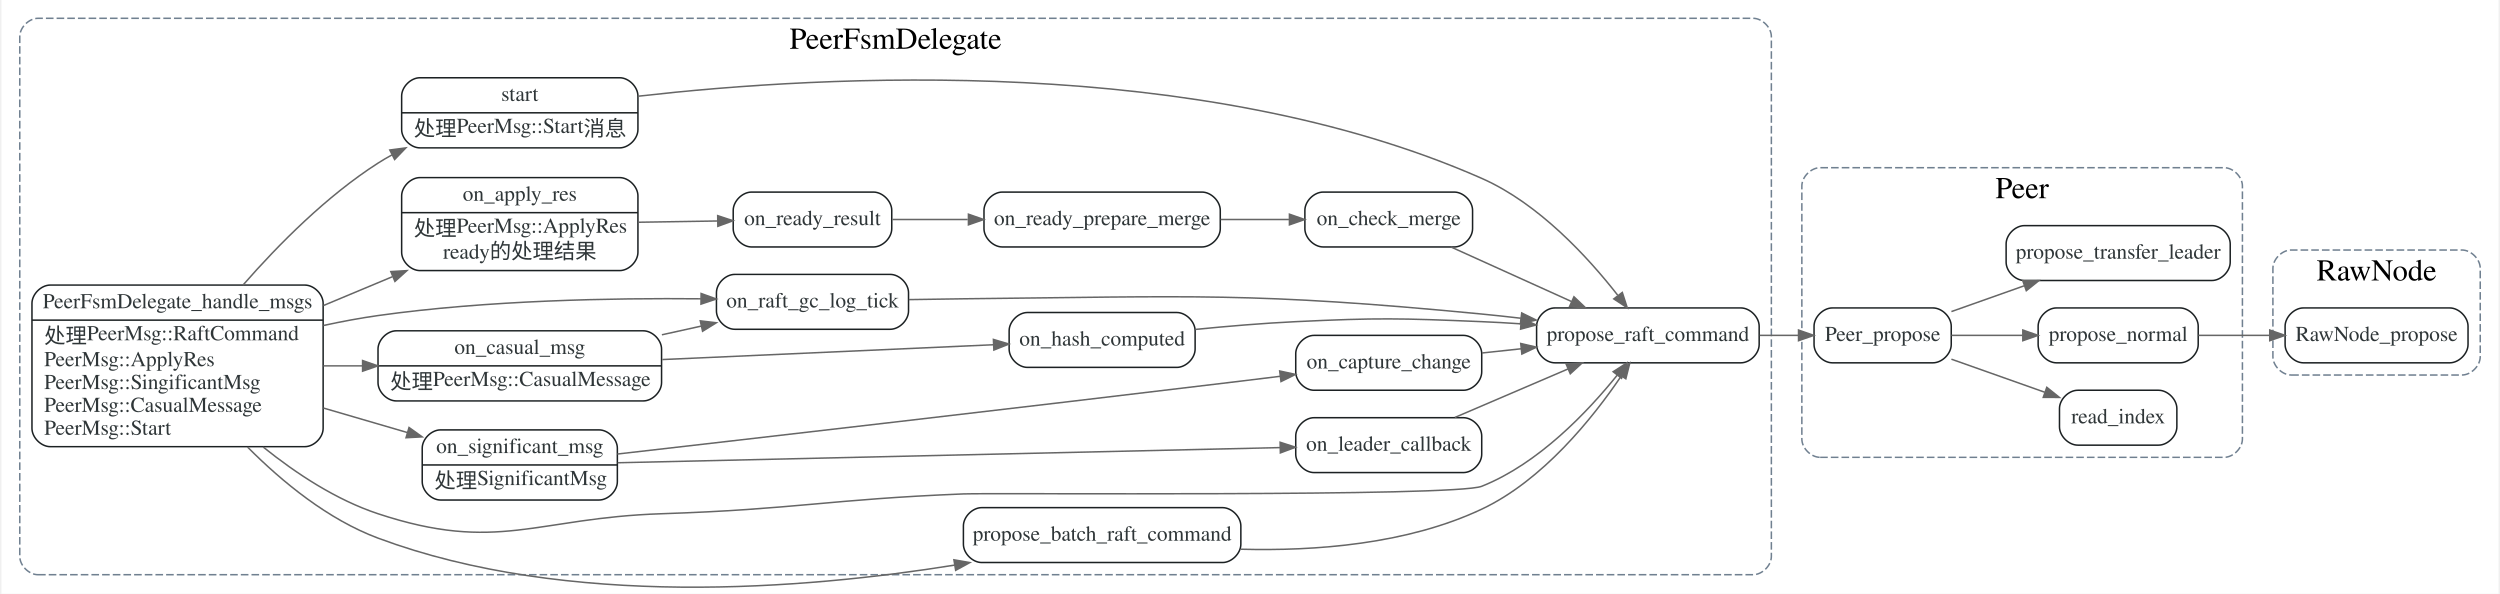
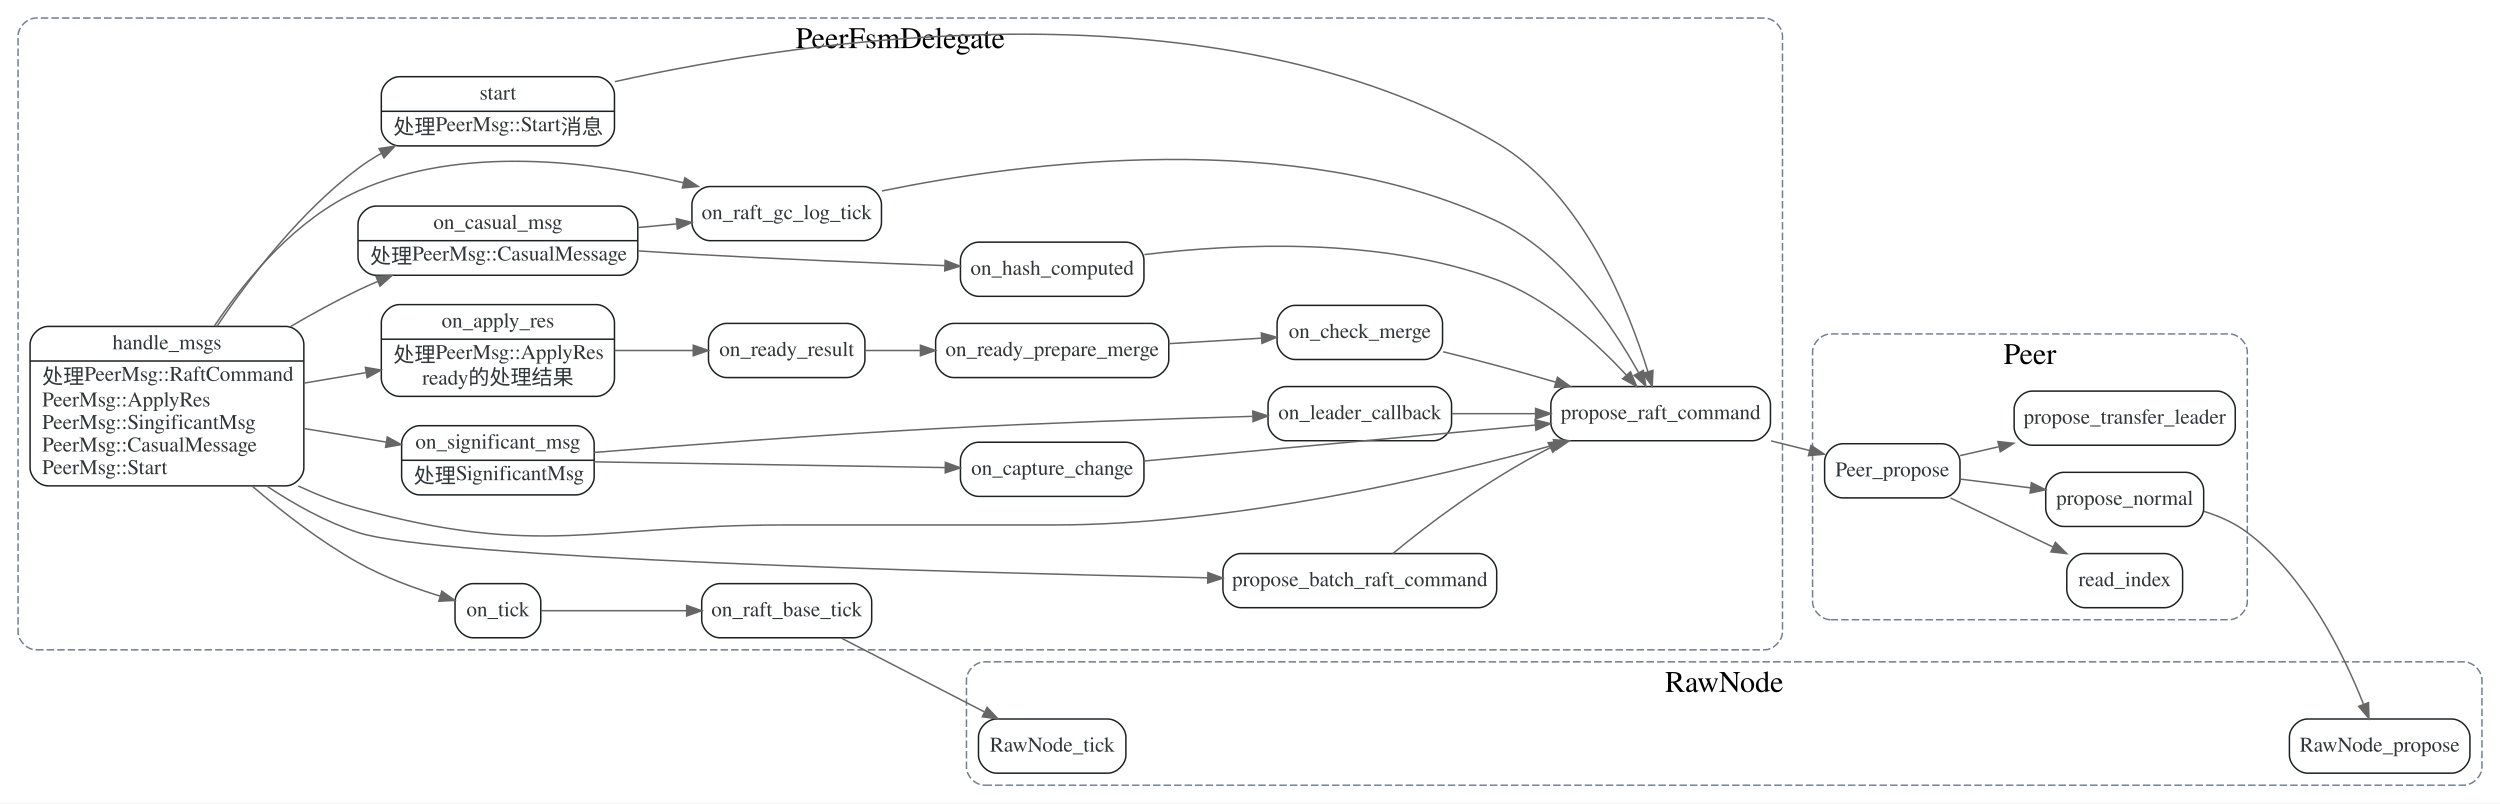
- <svg xmlns="http://www.w3.org/2000/svg" width="1638pt" height="389pt" viewBox="0.00 0.00 1638.00 389.46">
-   <g id="graph0" class="graph" transform="scale(1 1) rotate(0) translate(4 385.46)">
-     <polygon fill="white" stroke="transparent" points="-4,4 -4,-385.46 1634,-385.46 1634,4 -4,4" />
+ <svg xmlns="http://www.w3.org/2000/svg" width="1662pt" height="534pt" viewBox="0.00 0.00 1662.00 534.00">
+   <g id="graph0" class="graph" transform="scale(1 1) rotate(0) translate(4 530)">
+     <polygon fill="white" stroke="transparent" points="-4,4 -4,-530 1658,-530 1658,4 -4,4" />
    <g id="clust1" class="cluster">
-       <path fill="none" stroke="slategrey" stroke-dasharray="5,2" d="M1498,-139.46C1498,-139.46 1610,-139.46 1610,-139.46 1616,-139.46 1622,-145.46 1622,-151.46 1622,-151.46 1622,-209.46 1622,-209.46 1622,-215.46 1616,-221.46 1610,-221.46 1610,-221.46 1498,-221.46 1498,-221.46 1492,-221.46 1486,-215.46 1486,-209.46 1486,-209.46 1486,-151.46 1486,-151.46 1486,-145.46 1492,-139.46 1498,-139.46" />
-       <text text-anchor="middle" x="1554" y="-201.46" font-family="Times,serif" font-size="20.00">RawNode</text>
+       <path fill="none" stroke="slategrey" stroke-dasharray="5,2" d="M650.5,-8C650.5,-8 1634,-8 1634,-8 1640,-8 1646,-14 1646,-20 1646,-20 1646,-78 1646,-78 1646,-84 1640,-90 1634,-90 1634,-90 650.5,-90 650.5,-90 644.5,-90 638.5,-84 638.5,-78 638.5,-78 638.5,-20 638.5,-20 638.5,-14 644.5,-8 650.5,-8" />
+       <text text-anchor="middle" x="1142.25" y="-70" font-family="Times,serif" font-size="20.00">RawNode</text>
    </g>
    <g id="clust2" class="cluster">
-       <path fill="none" stroke="slategrey" stroke-dasharray="5,2" d="M1189,-85.46C1189,-85.46 1454,-85.46 1454,-85.46 1460,-85.46 1466,-91.46 1466,-97.46 1466,-97.46 1466,-263.46 1466,-263.46 1466,-269.46 1460,-275.46 1454,-275.46 1454,-275.46 1189,-275.46 1189,-275.46 1183,-275.46 1177,-269.46 1177,-263.46 1177,-263.46 1177,-97.46 1177,-97.46 1177,-91.46 1183,-85.46 1189,-85.46" />
-       <text text-anchor="middle" x="1321.5" y="-255.46" font-family="Times,serif" font-size="20.00">Peer</text>
+       <path fill="none" stroke="slategrey" stroke-dasharray="5,2" d="M1213,-118C1213,-118 1478,-118 1478,-118 1484,-118 1490,-124 1490,-130 1490,-130 1490,-296 1490,-296 1490,-302 1484,-308 1478,-308 1478,-308 1213,-308 1213,-308 1207,-308 1201,-302 1201,-296 1201,-296 1201,-130 1201,-130 1201,-124 1207,-118 1213,-118" />
+       <text text-anchor="middle" x="1345.5" y="-288" font-family="Times,serif" font-size="20.00">Peer</text>
    </g>
    <g id="clust5" class="cluster">
-       <path fill="none" stroke="slategrey" stroke-dasharray="5,2" d="M20,-8.46C20,-8.46 1145,-8.46 1145,-8.46 1151,-8.46 1157,-14.46 1157,-20.46 1157,-20.46 1157,-361.46 1157,-361.46 1157,-367.46 1151,-373.46 1145,-373.46 1145,-373.46 20,-373.46 20,-373.46 14,-373.46 8,-367.46 8,-361.46 8,-361.46 8,-20.46 8,-20.46 8,-14.46 14,-8.46 20,-8.46" />
-       <text text-anchor="middle" x="582.5" y="-353.46" font-family="Times,serif" font-size="20.00">PeerFsmDelegate</text>
+       <path fill="none" stroke="slategrey" stroke-dasharray="5,2" d="M20,-98C20,-98 1169,-98 1169,-98 1175,-98 1181,-104 1181,-110 1181,-110 1181,-506 1181,-506 1181,-512 1175,-518 1169,-518 1169,-518 20,-518 20,-518 14,-518 8,-512 8,-506 8,-506 8,-110 8,-110 8,-104 14,-98 20,-98" />
+       <text text-anchor="middle" x="594.5" y="-498" font-family="Times,serif" font-size="20.00">PeerFsmDelegate</text>
    </g>
    <g id="node1" class="node">
-       <path fill="none" stroke="#1c2123" d="M1602,-183.46C1602,-183.46 1506,-183.46 1506,-183.46 1500,-183.46 1494,-177.46 1494,-171.46 1494,-171.46 1494,-159.46 1494,-159.46 1494,-153.46 1500,-147.46 1506,-147.46 1506,-147.46 1602,-147.46 1602,-147.46 1608,-147.46 1614,-153.46 1614,-159.46 1614,-159.46 1614,-171.46 1614,-171.46 1614,-177.46 1608,-183.46 1602,-183.46" />
-       <text text-anchor="middle" x="1554" y="-161.76" font-family="Times,serif" font-size="14.00" fill="#2f3638">RawNode_propose</text>
+       <path fill="none" stroke="#1c2123" d="M1626,-52C1626,-52 1530,-52 1530,-52 1524,-52 1518,-46 1518,-40 1518,-40 1518,-28 1518,-28 1518,-22 1524,-16 1530,-16 1530,-16 1626,-16 1626,-16 1632,-16 1638,-22 1638,-28 1638,-28 1638,-40 1638,-40 1638,-46 1632,-52 1626,-52" />
+       <text text-anchor="middle" x="1578" y="-30.3" font-family="Times,serif" font-size="14.00" fill="#2f3638">RawNode_propose</text>
    </g>
    <g id="node2" class="node">
-       <path fill="none" stroke="#1c2123" d="M1263,-183.46C1263,-183.46 1197,-183.46 1197,-183.46 1191,-183.46 1185,-177.46 1185,-171.46 1185,-171.46 1185,-159.46 1185,-159.46 1185,-153.46 1191,-147.46 1197,-147.46 1197,-147.46 1263,-147.46 1263,-147.46 1269,-147.46 1275,-153.46 1275,-159.46 1275,-159.46 1275,-171.46 1275,-171.46 1275,-177.46 1269,-183.46 1263,-183.46" />
-       <text text-anchor="middle" x="1230" y="-161.76" font-family="Times,serif" font-size="14.00" fill="#2f3638">Peer_propose</text>
+       <path fill="none" stroke="#1c2123" d="M732.5,-52C732.5,-52 658.5,-52 658.5,-52 652.5,-52 646.5,-46 646.5,-40 646.5,-40 646.5,-28 646.5,-28 646.5,-22 652.5,-16 658.5,-16 658.5,-16 732.5,-16 732.5,-16 738.5,-16 744.5,-22 744.5,-28 744.5,-28 744.5,-40 744.5,-40 744.5,-46 738.5,-52 732.5,-52" />
+       <text text-anchor="middle" x="695.5" y="-30.3" font-family="Times,serif" font-size="14.00" fill="#2f3638">RawNode_tick</text>
    </g>
    <g id="node3" class="node">
-       <path fill="none" stroke="#1c2123" d="M1411,-129.46C1411,-129.46 1358,-129.46 1358,-129.46 1352,-129.46 1346,-123.46 1346,-117.46 1346,-117.46 1346,-105.46 1346,-105.46 1346,-99.46 1352,-93.46 1358,-93.46 1358,-93.46 1411,-93.46 1411,-93.46 1417,-93.46 1423,-99.46 1423,-105.46 1423,-105.46 1423,-117.46 1423,-117.46 1423,-123.46 1417,-129.46 1411,-129.46" />
-       <text text-anchor="middle" x="1384.5" y="-107.76" font-family="Times,serif" font-size="14.00" fill="#2f3638">read_index</text>
+       <path fill="none" stroke="#1c2123" d="M1287,-235C1287,-235 1221,-235 1221,-235 1215,-235 1209,-229 1209,-223 1209,-223 1209,-211 1209,-211 1209,-205 1215,-199 1221,-199 1221,-199 1287,-199 1287,-199 1293,-199 1299,-205 1299,-211 1299,-211 1299,-223 1299,-223 1299,-229 1293,-235 1287,-235" />
+       <text text-anchor="middle" x="1254" y="-213.3" font-family="Times,serif" font-size="14.00" fill="#2f3638">Peer_propose</text>
+     </g>
+     <g id="node4" class="node">
+       <path fill="none" stroke="#1c2123" d="M1435,-162C1435,-162 1382,-162 1382,-162 1376,-162 1370,-156 1370,-150 1370,-150 1370,-138 1370,-138 1370,-132 1376,-126 1382,-126 1382,-126 1435,-126 1435,-126 1441,-126 1447,-132 1447,-138 1447,-138 1447,-150 1447,-150 1447,-156 1441,-162 1435,-162" />
+       <text text-anchor="middle" x="1408.5" y="-140.3" font-family="Times,serif" font-size="14.00" fill="#2f3638">read_index</text>
    </g>
    <g id="edge1" class="edge">
-       <path fill="none" stroke="#666666" d="M1275.11,-149.84C1294.3,-143.05 1316.81,-135.08 1336.33,-128.16" />
-       <polygon fill="#666666" stroke="#666666" points="1337.68,-131.4 1345.94,-124.76 1335.35,-124.8 1337.68,-131.4" />
-     </g>
-     <g id="node4" class="node">
-       <path fill="none" stroke="#1c2123" d="M1425,-183.46C1425,-183.46 1344,-183.46 1344,-183.46 1338,-183.46 1332,-177.46 1332,-171.46 1332,-171.46 1332,-159.46 1332,-159.46 1332,-153.46 1338,-147.46 1344,-147.46 1344,-147.46 1425,-147.46 1425,-147.46 1431,-147.46 1437,-153.46 1437,-159.46 1437,-159.46 1437,-171.46 1437,-171.46 1437,-177.46 1431,-183.46 1425,-183.46" />
-       <text text-anchor="middle" x="1384.5" y="-161.76" font-family="Times,serif" font-size="14.00" fill="#2f3638">propose_normal</text>
+       <path fill="none" stroke="#666666" d="M1292.7,-198.96C1313.3,-189.09 1339.01,-176.79 1360.87,-166.32" />
+       <polygon fill="#666666" stroke="#666666" points="1362.46,-169.44 1369.97,-161.96 1359.44,-163.12 1362.46,-169.44" />
+     </g>
+     <g id="node5" class="node">
+       <path fill="none" stroke="#1c2123" d="M1449,-216C1449,-216 1368,-216 1368,-216 1362,-216 1356,-210 1356,-204 1356,-204 1356,-192 1356,-192 1356,-186 1362,-180 1368,-180 1368,-180 1449,-180 1449,-180 1455,-180 1461,-186 1461,-192 1461,-192 1461,-204 1461,-204 1461,-210 1455,-216 1449,-216" />
+       <text text-anchor="middle" x="1408.5" y="-194.3" font-family="Times,serif" font-size="14.00" fill="#2f3638">propose_normal</text>
    </g>
    <g id="edge2" class="edge">
-       <path fill="none" stroke="#666666" d="M1275.11,-165.46C1289.69,-165.46 1306.18,-165.46 1321.82,-165.46" />
-       <polygon fill="#666666" stroke="#666666" points="1321.95,-168.96 1331.95,-165.46 1321.95,-161.96 1321.95,-168.96" />
-     </g>
-     <g id="node5" class="node">
-       <path fill="none" stroke="#1c2123" d="M1446,-237.46C1446,-237.46 1323,-237.46 1323,-237.46 1317,-237.46 1311,-231.46 1311,-225.46 1311,-225.46 1311,-213.46 1311,-213.46 1311,-207.46 1317,-201.46 1323,-201.46 1323,-201.46 1446,-201.46 1446,-201.46 1452,-201.46 1458,-207.46 1458,-213.46 1458,-213.46 1458,-225.46 1458,-225.46 1458,-231.46 1452,-237.46 1446,-237.46" />
-       <text text-anchor="middle" x="1384.5" y="-215.76" font-family="Times,serif" font-size="14.00" fill="#2f3638">propose_transfer_leader</text>
+       <path fill="none" stroke="#666666" d="M1299.11,-211.5C1313.69,-209.69 1330.18,-207.63 1345.82,-205.68" />
+       <polygon fill="#666666" stroke="#666666" points="1346.46,-209.13 1355.95,-204.42 1345.6,-202.19 1346.46,-209.13" />
+     </g>
+     <g id="node6" class="node">
+       <path fill="none" stroke="#1c2123" d="M1470,-270C1470,-270 1347,-270 1347,-270 1341,-270 1335,-264 1335,-258 1335,-258 1335,-246 1335,-246 1335,-240 1341,-234 1347,-234 1347,-234 1470,-234 1470,-234 1476,-234 1482,-240 1482,-246 1482,-246 1482,-258 1482,-258 1482,-264 1476,-270 1470,-270" />
+       <text text-anchor="middle" x="1408.5" y="-248.3" font-family="Times,serif" font-size="14.00" fill="#2f3638">propose_transfer_leader</text>
    </g>
    <g id="edge3" class="edge">
-       <path fill="none" stroke="#666666" d="M1275.11,-181.08C1289.97,-186.34 1306.82,-192.31 1322.74,-197.95" />
-       <polygon fill="#666666" stroke="#666666" points="1321.91,-201.37 1332.5,-201.4 1324.24,-194.77 1321.91,-201.37" />
+       <path fill="none" stroke="#666666" d="M1299.11,-227.12C1307.23,-228.99 1315.94,-230.99 1324.77,-233.01" />
+       <polygon fill="#666666" stroke="#666666" points="1324.23,-236.48 1334.76,-235.31 1325.79,-229.66 1324.23,-236.48" />
    </g>
    <g id="edge4" class="edge">
-       <path fill="none" stroke="#666666" d="M1437.12,-165.46C1451.87,-165.46 1468.18,-165.46 1483.79,-165.46" />
-       <polygon fill="#666666" stroke="#666666" points="1483.93,-168.96 1493.93,-165.46 1483.93,-161.96 1483.93,-168.96" />
-     </g>
-     <g id="node6" class="node">
-       <path fill="none" stroke="#1c2123" d="M797,-52.46C797,-52.46 639,-52.46 639,-52.46 633,-52.46 627,-46.46 627,-40.46 627,-40.46 627,-28.46 627,-28.46 627,-22.46 633,-16.46 639,-16.46 639,-16.46 797,-16.46 797,-16.46 803,-16.46 809,-22.46 809,-28.46 809,-28.46 809,-40.46 809,-40.46 809,-46.46 803,-52.46 797,-52.46" />
-       <text text-anchor="middle" x="718" y="-30.76" font-family="Times,serif" font-size="14.00" fill="#2f3638">propose_batch_raft_command</text>
+       <path fill="none" stroke="#666666" d="M1461.13,-190.08C1471.36,-186.87 1481.54,-182.35 1490,-176 1529.02,-146.71 1554.4,-94.34 1567.17,-62.04" />
+       <polygon fill="#666666" stroke="#666666" points="1570.58,-62.9 1570.87,-52.31 1564.04,-60.41 1570.58,-62.9" />
    </g>
    <g id="node7" class="node">
-       <path fill="none" stroke="#1c2123" d="M1137,-183.46C1137,-183.46 1015,-183.46 1015,-183.46 1009,-183.46 1003,-177.46 1003,-171.46 1003,-171.46 1003,-159.46 1003,-159.46 1003,-153.46 1009,-147.46 1015,-147.46 1015,-147.46 1137,-147.46 1137,-147.46 1143,-147.46 1149,-153.46 1149,-159.46 1149,-159.46 1149,-171.46 1149,-171.46 1149,-177.46 1143,-183.46 1137,-183.46" />
-       <text text-anchor="middle" x="1076" y="-161.76" font-family="Times,serif" font-size="14.00" fill="#2f3638">propose_raft_command</text>
+       <path fill="none" stroke="#1c2123" d="M979,-162C979,-162 821,-162 821,-162 815,-162 809,-156 809,-150 809,-150 809,-138 809,-138 809,-132 815,-126 821,-126 821,-126 979,-126 979,-126 985,-126 991,-132 991,-138 991,-138 991,-150 991,-150 991,-156 985,-162 979,-162" />
+       <text text-anchor="middle" x="900" y="-140.3" font-family="Times,serif" font-size="14.00" fill="#2f3638">propose_batch_raft_command</text>
+     </g>
+     <g id="node8" class="node">
+       <path fill="none" stroke="#1c2123" d="M1161,-273C1161,-273 1039,-273 1039,-273 1033,-273 1027,-267 1027,-261 1027,-261 1027,-249 1027,-249 1027,-243 1033,-237 1039,-237 1039,-237 1161,-237 1161,-237 1167,-237 1173,-243 1173,-249 1173,-249 1173,-261 1173,-261 1173,-267 1167,-273 1161,-273" />
+       <text text-anchor="middle" x="1100" y="-251.3" font-family="Times,serif" font-size="14.00" fill="#2f3638">propose_raft_command</text>
    </g>
    <g id="edge5" class="edge">
-       <path fill="none" stroke="#666666" d="M809.02,-25.19C857.93,-23.87 918.2,-28.46 967,-51.46 1007.1,-70.36 1039.84,-111.25 1058.38,-138.57" />
-       <polygon fill="#666666" stroke="#666666" points="1055.69,-140.84 1064.12,-147.26 1061.53,-136.98 1055.69,-140.84" />
+       <path fill="none" stroke="#666666" d="M921.97,-162.01C944.45,-180.58 982.01,-209.53 1026.69,-232.45" />
+       <polygon fill="#666666" stroke="#666666" points="1025.21,-235.62 1035.72,-236.95 1028.33,-229.35 1025.21,-235.62" />
    </g>
    <g id="edge6" class="edge">
-       <path fill="none" stroke="#666666" d="M1149.44,-165.46C1157.93,-165.46 1166.49,-165.46 1174.68,-165.46" />
-       <polygon fill="#666666" stroke="#666666" points="1174.82,-168.96 1184.82,-165.46 1174.82,-161.96 1174.82,-168.96" />
-     </g>
-     <g id="node8" class="node">
-       <path fill="none" stroke="#1c2123" d="M28,-92.46C28,-92.46 195,-92.46 195,-92.46 201,-92.46 207,-98.46 207,-104.46 207,-104.46 207,-186.46 207,-186.46 207,-192.46 201,-198.46 195,-198.46 195,-198.46 28,-198.46 28,-198.46 22,-198.46 16,-192.46 16,-186.46 16,-186.46 16,-104.46 16,-104.46 16,-98.46 22,-92.46 28,-92.46" />
-       <text text-anchor="middle" x="111.5" y="-183.26" font-family="Times,serif" font-size="14.00" fill="#2f3638">PeerFsmDelegate_handle_msgs</text>
-       <polyline fill="none" stroke="#1c2123" points="16,-175.46 207,-175.46 " />
-       <text text-anchor="start" x="24" y="-160.26" font-family="Times,serif" font-size="14.00" fill="#2f3638">处理PeerMsg::RaftCommand</text>
-       <text text-anchor="start" x="24" y="-145.26" font-family="Times,serif" font-size="14.00" fill="#2f3638"> PeerMsg::ApplyRes</text>
-       <text text-anchor="start" x="24" y="-130.26" font-family="Times,serif" font-size="14.00" fill="#2f3638"> PeerMsg::SingificantMsg</text>
-       <text text-anchor="start" x="24" y="-115.26" font-family="Times,serif" font-size="14.00" fill="#2f3638"> PeerMsg::CasualMessage</text>
-       <text text-anchor="start" x="24" y="-100.26" font-family="Times,serif" font-size="14.00" fill="#2f3638"> PeerMsg::Start</text>
+       <path fill="none" stroke="#666666" d="M1173.44,-236.89C1182.03,-234.74 1190.68,-232.58 1198.95,-230.51" />
+       <polygon fill="#666666" stroke="#666666" points="1199.97,-233.87 1208.82,-228.05 1198.27,-227.08 1199.97,-233.87" />
+     </g>
+     <g id="node9" class="node">
+       <path fill="none" stroke="#1c2123" d="M28,-207C28,-207 186,-207 186,-207 192,-207 198,-213 198,-219 198,-219 198,-301 198,-301 198,-307 192,-313 186,-313 186,-313 28,-313 28,-313 22,-313 16,-307 16,-301 16,-301 16,-219 16,-219 16,-213 22,-207 28,-207" />
+       <text text-anchor="middle" x="107" y="-297.8" font-family="Times,serif" font-size="14.00" fill="#2f3638">handle_msgs</text>
+       <polyline fill="none" stroke="#1c2123" points="16,-290 198,-290 " />
+       <text text-anchor="start" x="24" y="-274.8" font-family="Times,serif" font-size="14.00" fill="#2f3638">处理PeerMsg::RaftCommand</text>
+       <text text-anchor="start" x="24" y="-259.8" font-family="Times,serif" font-size="14.00" fill="#2f3638"> PeerMsg::ApplyRes</text>
+       <text text-anchor="start" x="24" y="-244.8" font-family="Times,serif" font-size="14.00" fill="#2f3638"> PeerMsg::SingificantMsg</text>
+       <text text-anchor="start" x="24" y="-229.8" font-family="Times,serif" font-size="14.00" fill="#2f3638"> PeerMsg::CasualMessage</text>
+       <text text-anchor="start" x="24" y="-214.8" font-family="Times,serif" font-size="14.00" fill="#2f3638"> PeerMsg::Start</text>
    </g>
    <g id="edge7" class="edge">
-       <path fill="none" stroke="#666666" d="M157.38,-92.23C180.32,-69.16 210.28,-44.66 243,-32.46 367.31,13.88 523.03,1.06 621.3,-14.78" />
-       <polygon fill="#666666" stroke="#666666" points="620.78,-18.25 631.22,-16.43 621.92,-11.34 620.78,-18.25" />
+       <path fill="none" stroke="#666666" d="M173.14,-206.99C191.75,-194.6 212.77,-182.99 234,-176 286.07,-158.86 626.2,-149.55 798.83,-145.88" />
+       <polygon fill="#666666" stroke="#666666" points="799.02,-149.37 808.94,-145.66 798.87,-142.38 799.02,-149.37" />
    </g>
    <g id="edge8" class="edge">
-       <path fill="none" stroke="#666666" d="M167.68,-92.21C189.39,-74.75 215.66,-57.51 243,-48.46 321.48,-22.49 346.38,-45.75 429,-48.46 517.14,-51.35 538.88,-57.92 627,-61.46 645.88,-62.22 949.44,-59.48 967,-66.46 1004.21,-81.25 1036.5,-115.3 1055.85,-139.32" />
-       <polygon fill="#666666" stroke="#666666" points="1053.22,-141.63 1062.14,-147.35 1058.73,-137.31 1053.22,-141.63" />
-     </g>
-     <g id="node9" class="node">
-       <path fill="none" stroke="#1c2123" d="M255,-122.46C255,-122.46 417,-122.46 417,-122.46 423,-122.46 429,-128.46 429,-134.46 429,-134.46 429,-156.46 429,-156.46 429,-162.46 423,-168.46 417,-168.46 417,-168.46 255,-168.46 255,-168.46 249,-168.46 243,-162.46 243,-156.46 243,-156.46 243,-134.46 243,-134.46 243,-128.46 249,-122.46 255,-122.46" />
-       <text text-anchor="middle" x="336" y="-153.26" font-family="Times,serif" font-size="14.00" fill="#2f3638">on_casual_msg</text>
-       <polyline fill="none" stroke="#1c2123" points="243,-145.46 429,-145.46 " />
-       <text text-anchor="start" x="251" y="-130.26" font-family="Times,serif" font-size="14.00" fill="#2f3638">处理PeerMsg::CasualMessage</text>
+       <path fill="none" stroke="#666666" d="M194.31,-206.9C207.23,-200.89 220.69,-195.64 234,-192 355.85,-158.7 391.68,-181 518,-181 518,-181 518,-181 696.5,-181 814.89,-181 949.68,-212.35 1029.36,-234.24" />
+       <polygon fill="#666666" stroke="#666666" points="1028.71,-237.69 1039.28,-236.99 1030.58,-230.94 1028.71,-237.69" />
+     </g>
+     <g id="node10" class="node">
+       <path fill="none" stroke="#1c2123" d="M246,-347C246,-347 408,-347 408,-347 414,-347 420,-353 420,-359 420,-359 420,-381 420,-381 420,-387 414,-393 408,-393 408,-393 246,-393 246,-393 240,-393 234,-387 234,-381 234,-381 234,-359 234,-359 234,-353 240,-347 246,-347" />
+       <text text-anchor="middle" x="327" y="-377.8" font-family="Times,serif" font-size="14.00" fill="#2f3638">on_casual_msg</text>
+       <polyline fill="none" stroke="#1c2123" points="234,-370 420,-370 " />
+       <text text-anchor="start" x="242" y="-354.8" font-family="Times,serif" font-size="14.00" fill="#2f3638">处理PeerMsg::CasualMessage</text>
    </g>
    <g id="edge9" class="edge">
-       <path fill="none" stroke="#666666" d="M207.18,-145.46C215.68,-145.46 224.32,-145.46 232.88,-145.46" />
-       <polygon fill="#666666" stroke="#666666" points="232.88,-148.96 242.88,-145.46 232.88,-141.96 232.88,-148.96" />
-     </g>
-     <g id="node10" class="node">
-       <path fill="none" stroke="#1c2123" d="M284,-57.46C284,-57.46 388,-57.46 388,-57.46 394,-57.46 400,-63.46 400,-69.46 400,-69.46 400,-91.46 400,-91.46 400,-97.46 394,-103.46 388,-103.46 388,-103.46 284,-103.46 284,-103.46 278,-103.46 272,-97.46 272,-91.46 272,-91.46 272,-69.46 272,-69.46 272,-63.46 278,-57.46 284,-57.46" />
-       <text text-anchor="middle" x="336" y="-88.26" font-family="Times,serif" font-size="14.00" fill="#2f3638">on_significant_msg</text>
-       <polyline fill="none" stroke="#1c2123" points="272,-80.46 400,-80.46 " />
-       <text text-anchor="start" x="280" y="-65.26" font-family="Times,serif" font-size="14.00" fill="#2f3638">处理SignificantMsg</text>
+       <path fill="none" stroke="#666666" d="M189.34,-313.01C203.93,-321.56 219.2,-329.92 234,-337 238.27,-339.04 242.7,-341.04 247.21,-342.96" />
+       <polygon fill="#666666" stroke="#666666" points="245.97,-346.23 256.55,-346.81 248.64,-339.76 245.97,-346.23" />
+     </g>
+     <g id="node11" class="node">
+       <path fill="none" stroke="#1c2123" d="M275,-201C275,-201 379,-201 379,-201 385,-201 391,-207 391,-213 391,-213 391,-235 391,-235 391,-241 385,-247 379,-247 379,-247 275,-247 275,-247 269,-247 263,-241 263,-235 263,-235 263,-213 263,-213 263,-207 269,-201 275,-201" />
+       <text text-anchor="middle" x="327" y="-231.8" font-family="Times,serif" font-size="14.00" fill="#2f3638">on_significant_msg</text>
+       <polyline fill="none" stroke="#1c2123" points="263,-224 391,-224 " />
+       <text text-anchor="start" x="271" y="-208.8" font-family="Times,serif" font-size="14.00" fill="#2f3638">处理SignificantMsg</text>
    </g>
    <g id="edge10" class="edge">
-       <path fill="none" stroke="#666666" d="M207.18,-117.8C225.65,-112.41 244.73,-106.83 262.34,-101.69" />
-       <polygon fill="#666666" stroke="#666666" points="263.35,-105.04 271.96,-98.88 261.38,-98.32 263.35,-105.04" />
-     </g>
-     <g id="node11" class="node">
-       <path fill="none" stroke="#1c2123" d="M270.5,-207.96C270.5,-207.96 401.5,-207.96 401.5,-207.96 407.5,-207.96 413.5,-213.96 413.5,-219.96 413.5,-219.96 413.5,-256.96 413.5,-256.96 413.5,-262.96 407.5,-268.96 401.5,-268.96 401.5,-268.96 270.5,-268.96 270.5,-268.96 264.5,-268.96 258.5,-262.96 258.5,-256.96 258.5,-256.96 258.5,-219.96 258.5,-219.96 258.5,-213.96 264.5,-207.96 270.5,-207.96" />
-       <text text-anchor="middle" x="336" y="-253.76" font-family="Times,serif" font-size="14.00" fill="#2f3638">on_apply_res</text>
-       <polyline fill="none" stroke="#1c2123" points="258.5,-245.96 413.5,-245.96 " />
-       <text text-anchor="start" x="266.5" y="-230.76" font-family="Times,serif" font-size="14.00" fill="#2f3638">处理PeerMsg::ApplyRes</text>
-       <text text-anchor="middle" x="336" y="-215.76" font-family="Times,serif" font-size="14.00" fill="#2f3638"> ready的处理结果</text>
+       <path fill="none" stroke="#666666" d="M198.24,-245.1C216.36,-242.11 235.18,-239 252.64,-236.11" />
+       <polygon fill="#666666" stroke="#666666" points="253.45,-239.53 262.75,-234.45 252.31,-232.62 253.45,-239.53" />
+     </g>
+     <g id="node12" class="node">
+       <path fill="none" stroke="#1c2123" d="M261.5,-266.5C261.5,-266.5 392.5,-266.5 392.5,-266.5 398.5,-266.5 404.5,-272.5 404.5,-278.5 404.5,-278.5 404.5,-315.5 404.5,-315.5 404.5,-321.5 398.5,-327.5 392.5,-327.5 392.5,-327.5 261.5,-327.5 261.5,-327.5 255.5,-327.5 249.5,-321.5 249.5,-315.5 249.5,-315.5 249.5,-278.5 249.5,-278.5 249.5,-272.5 255.5,-266.5 261.5,-266.5" />
+       <text text-anchor="middle" x="327" y="-312.3" font-family="Times,serif" font-size="14.00" fill="#2f3638">on_apply_res</text>
+       <polyline fill="none" stroke="#1c2123" points="249.5,-304.5 404.5,-304.5 " />
+       <text text-anchor="start" x="257.5" y="-289.3" font-family="Times,serif" font-size="14.00" fill="#2f3638">处理PeerMsg::ApplyRes</text>
+       <text text-anchor="middle" x="327" y="-274.3" font-family="Times,serif" font-size="14.00" fill="#2f3638"> ready的处理结果</text>
    </g>
    <g id="edge11" class="edge">
-       <path fill="none" stroke="#666666" d="M207.18,-185.04C222.22,-191.32 237.67,-197.78 252.41,-203.94" />
-       <polygon fill="#666666" stroke="#666666" points="251.4,-207.31 261.97,-207.94 254.1,-200.85 251.4,-207.31" />
-     </g>
-     <g id="node12" class="node">
-       <path fill="none" stroke="#1c2123" d="M270.5,-288.46C270.5,-288.46 401.5,-288.46 401.5,-288.46 407.5,-288.46 413.5,-294.46 413.5,-300.46 413.5,-300.46 413.5,-322.46 413.5,-322.46 413.5,-328.46 407.5,-334.46 401.5,-334.46 401.5,-334.46 270.5,-334.46 270.5,-334.46 264.5,-334.46 258.5,-328.46 258.5,-322.46 258.5,-322.46 258.5,-300.46 258.5,-300.46 258.5,-294.46 264.5,-288.46 270.5,-288.46" />
-       <text text-anchor="middle" x="336" y="-319.26" font-family="Times,serif" font-size="14.00" fill="#2f3638">start</text>
-       <polyline fill="none" stroke="#1c2123" points="258.5,-311.46 413.5,-311.46 " />
-       <text text-anchor="start" x="266.5" y="-296.26" font-family="Times,serif" font-size="14.00" fill="#2f3638">处理PeerMsg::Start消息</text>
+       <path fill="none" stroke="#666666" d="M198.24,-275.32C211.78,-277.61 225.71,-279.98 239.17,-282.26" />
+       <polygon fill="#666666" stroke="#666666" points="238.91,-285.77 249.36,-283.99 240.09,-278.87 238.91,-285.77" />
+     </g>
+     <g id="node13" class="node">
+       <path fill="none" stroke="#1c2123" d="M261.5,-433C261.5,-433 392.5,-433 392.5,-433 398.5,-433 404.5,-439 404.5,-445 404.5,-445 404.5,-467 404.5,-467 404.5,-473 398.5,-479 392.5,-479 392.5,-479 261.5,-479 261.5,-479 255.5,-479 249.5,-473 249.5,-467 249.5,-467 249.5,-445 249.5,-445 249.5,-439 255.5,-433 261.5,-433" />
+       <text text-anchor="middle" x="327" y="-463.8" font-family="Times,serif" font-size="14.00" fill="#2f3638">start</text>
+       <polyline fill="none" stroke="#1c2123" points="249.5,-456 404.5,-456 " />
+       <text text-anchor="start" x="257.5" y="-440.8" font-family="Times,serif" font-size="14.00" fill="#2f3638">处理PeerMsg::Start消息</text>
    </g>
    <g id="edge12" class="edge">
-       <path fill="none" stroke="#666666" d="M154.44,-198.48C178.06,-225.46 209.49,-257 243,-278.46 245.95,-280.35 249.02,-282.15 252.17,-283.86" />
-       <polygon fill="#666666" stroke="#666666" points="250.74,-287.06 261.24,-288.45 253.9,-280.81 250.74,-287.06" />
-     </g>
-     <g id="node13" class="node">
-       <path fill="none" stroke="#1c2123" d="M579,-205.46C579,-205.46 477,-205.46 477,-205.46 471,-205.46 465,-199.46 465,-193.46 465,-193.46 465,-181.46 465,-181.46 465,-175.46 471,-169.46 477,-169.46 477,-169.46 579,-169.46 579,-169.46 585,-169.46 591,-175.46 591,-181.46 591,-181.46 591,-193.46 591,-193.46 591,-199.46 585,-205.46 579,-205.46" />
-       <text text-anchor="middle" x="528" y="-183.76" font-family="Times,serif" font-size="14.00" fill="#2f3638">on_raft_gc_log_tick</text>
+       <path fill="none" stroke="#666666" d="M140.21,-313.08C162.93,-346.84 196,-389.43 234,-418 238.78,-421.59 243.95,-424.91 249.31,-427.96" />
+       <polygon fill="#666666" stroke="#666666" points="248.01,-431.23 258.49,-432.83 251.3,-425.05 248.01,-431.23" />
+     </g>
+     <g id="node14" class="node">
+       <path fill="none" stroke="#1c2123" d="M570,-406C570,-406 468,-406 468,-406 462,-406 456,-400 456,-394 456,-394 456,-382 456,-382 456,-376 462,-370 468,-370 468,-370 570,-370 570,-370 576,-370 582,-376 582,-382 582,-382 582,-394 582,-394 582,-400 576,-406 570,-406" />
+       <text text-anchor="middle" x="519" y="-384.3" font-family="Times,serif" font-size="14.00" fill="#2f3638">on_raft_gc_log_tick</text>
    </g>
    <g id="edge13" class="edge">
-       <path fill="none" stroke="#666666" d="M207.18,-171.94C219.16,-174.54 231.31,-176.82 243,-178.46 314.54,-188.52 397.18,-190.02 454.8,-189.45" />
-       <polygon fill="#666666" stroke="#666666" points="454.94,-192.95 464.9,-189.33 454.86,-185.95 454.94,-192.95" />
+       <path fill="none" stroke="#666666" d="M138.55,-313.32C160.48,-345.85 193.29,-384.61 234,-403 302.7,-434.03 390.46,-422.71 450.12,-408.53" />
+       <polygon fill="#666666" stroke="#666666" points="451.31,-411.84 460.18,-406.04 449.63,-405.04 451.31,-411.84" />
+     </g>
+     <g id="node15" class="node">
+       <path fill="none" stroke="#1c2123" d="M343.5,-142C343.5,-142 310.5,-142 310.5,-142 304.5,-142 298.5,-136 298.5,-130 298.5,-130 298.5,-118 298.5,-118 298.5,-112 304.5,-106 310.5,-106 310.5,-106 343.5,-106 343.5,-106 349.5,-106 355.5,-112 355.5,-118 355.5,-118 355.5,-130 355.5,-130 355.5,-136 349.5,-142 343.5,-142" />
+       <text text-anchor="middle" x="327" y="-120.3" font-family="Times,serif" font-size="14.00" fill="#2f3638">on_tick</text>
    </g>
    <g id="edge14" class="edge">
-       <path fill="none" stroke="#666666" d="M429.22,-165.85C437.92,-167.77 446.65,-169.7 455.11,-171.57" />
-       <polygon fill="#666666" stroke="#666666" points="454.4,-175 464.92,-173.74 455.91,-168.16 454.4,-175" />
-     </g>
-     <g id="node14" class="node">
-       <path fill="none" stroke="#1c2123" d="M767,-180.46C767,-180.46 669,-180.46 669,-180.46 663,-180.46 657,-174.46 657,-168.46 657,-168.46 657,-156.46 657,-156.46 657,-150.46 663,-144.46 669,-144.46 669,-144.46 767,-144.46 767,-144.46 773,-144.46 779,-150.46 779,-156.46 779,-156.46 779,-168.46 779,-168.46 779,-174.46 773,-180.46 767,-180.46" />
-       <text text-anchor="middle" x="718" y="-158.76" font-family="Times,serif" font-size="14.00" fill="#2f3638">on_hash_computed</text>
+       <path fill="none" stroke="#666666" d="M163.49,-206.97C184.4,-189.01 209.15,-169.98 234,-156 251,-146.44 271.36,-138.99 288.6,-133.7" />
+       <polygon fill="#666666" stroke="#666666" points="289.74,-137.02 298.34,-130.84 287.76,-130.3 289.74,-137.02" />
+     </g>
+     <g id="edge17" class="edge">
+       <path fill="none" stroke="#666666" d="M420.22,-378.74C428.82,-379.55 437.46,-380.37 445.84,-381.16" />
+       <polygon fill="#666666" stroke="#666666" points="445.63,-384.66 455.92,-382.12 446.29,-377.69 445.63,-384.66" />
+     </g>
+     <g id="node17" class="node">
+       <path fill="none" stroke="#1c2123" d="M744.5,-369C744.5,-369 646.5,-369 646.5,-369 640.5,-369 634.5,-363 634.5,-357 634.5,-357 634.5,-345 634.5,-345 634.5,-339 640.5,-333 646.5,-333 646.5,-333 744.5,-333 744.5,-333 750.5,-333 756.5,-339 756.5,-345 756.5,-345 756.5,-357 756.5,-357 756.5,-363 750.5,-369 744.5,-369" />
+       <text text-anchor="middle" x="695.5" y="-347.3" font-family="Times,serif" font-size="14.00" fill="#2f3638">on_hash_computed</text>
+     </g>
+     <g id="edge18" class="edge">
+       <path fill="none" stroke="#666666" d="M420.27,-363.2C432.29,-362.41 444.43,-361.65 456,-361 512.47,-357.83 576.52,-355.2 624.02,-353.43" />
+       <polygon fill="#666666" stroke="#666666" points="624.33,-356.92 634.19,-353.06 624.07,-349.93 624.33,-356.92" />
+     </g>
+     <g id="node19" class="node">
+       <path fill="none" stroke="#1c2123" d="M744.5,-236C744.5,-236 646.5,-236 646.5,-236 640.5,-236 634.5,-230 634.5,-224 634.5,-224 634.5,-212 634.5,-212 634.5,-206 640.5,-200 646.5,-200 646.5,-200 744.5,-200 744.5,-200 750.5,-200 756.5,-206 756.5,-212 756.5,-212 756.5,-224 756.5,-224 756.5,-230 750.5,-236 744.5,-236" />
+       <text text-anchor="middle" x="695.5" y="-214.3" font-family="Times,serif" font-size="14.00" fill="#2f3638">on_capture_change</text>
+     </g>
+     <g id="edge22" class="edge">
+       <path fill="none" stroke="#666666" d="M391,-222.97C455.93,-221.91 556.9,-220.25 624.33,-219.15" />
+       <polygon fill="#666666" stroke="#666666" points="624.5,-222.65 634.44,-218.98 624.39,-215.65 624.5,-222.65" />
+     </g>
+     <g id="node20" class="node">
+       <path fill="none" stroke="#1c2123" d="M949,-273C949,-273 851,-273 851,-273 845,-273 839,-267 839,-261 839,-261 839,-249 839,-249 839,-243 845,-237 851,-237 851,-237 949,-237 949,-237 955,-237 961,-243 961,-249 961,-249 961,-261 961,-261 961,-267 955,-273 949,-273" />
+       <text text-anchor="middle" x="900" y="-251.3" font-family="Times,serif" font-size="14.00" fill="#2f3638">on_leader_callback</text>
+     </g>
+     <g id="edge23" class="edge">
+       <path fill="none" stroke="#666666" d="M391.03,-229.23C449.75,-233.95 539.75,-240.78 618,-245 689.7,-248.87 771.78,-251.59 828.63,-253.21" />
+       <polygon fill="#666666" stroke="#666666" points="828.85,-256.72 838.95,-253.5 829.05,-249.72 828.85,-256.72" />
+     </g>
+     <g id="node21" class="node">
+       <path fill="none" stroke="#1c2123" d="M559,-315C559,-315 479,-315 479,-315 473,-315 467,-309 467,-303 467,-303 467,-291 467,-291 467,-285 473,-279 479,-279 479,-279 559,-279 559,-279 565,-279 571,-285 571,-291 571,-291 571,-303 571,-303 571,-309 565,-315 559,-315" />
+       <text text-anchor="middle" x="519" y="-293.3" font-family="Times,serif" font-size="14.00" fill="#2f3638">on_ready_result</text>
+     </g>
+     <g id="edge27" class="edge">
+       <path fill="none" stroke="#666666" d="M404.73,-297C422.05,-297 440.2,-297 456.78,-297" />
+       <polygon fill="#666666" stroke="#666666" points="456.88,-300.5 466.88,-297 456.88,-293.5 456.88,-300.5" />
+     </g>
+     <g id="edge26" class="edge">
+       <path fill="none" stroke="#666666" d="M404.75,-475.72C535.34,-504.73 804.68,-544.42 991,-435 1048.22,-401.4 1078.68,-324.54 1091.5,-282.96" />
+       <polygon fill="#666666" stroke="#666666" points="1094.9,-283.77 1094.38,-273.19 1088.19,-281.79 1094.9,-283.77" />
+     </g>
+     <g id="edge20" class="edge">
+       <path fill="none" stroke="#666666" d="M582.34,-403.05C676.1,-422.33 856.73,-446.26 991,-383 1035.34,-362.11 1068.11,-313.24 1085.33,-282.29" />
+       <polygon fill="#666666" stroke="#666666" points="1088.5,-283.77 1090.16,-273.31 1082.34,-280.45 1088.5,-283.77" />
+     </g>
+     <g id="node16" class="node">
+       <path fill="none" stroke="#1c2123" d="M563.5,-142C563.5,-142 474.5,-142 474.5,-142 468.5,-142 462.5,-136 462.5,-130 462.5,-130 462.5,-118 462.5,-118 462.5,-112 468.5,-106 474.5,-106 474.5,-106 563.5,-106 563.5,-106 569.5,-106 575.5,-112 575.5,-118 575.5,-118 575.5,-130 575.5,-130 575.5,-136 569.5,-142 563.5,-142" />
+       <text text-anchor="middle" x="519" y="-120.3" font-family="Times,serif" font-size="14.00" fill="#2f3638">on_raft_base_tick</text>
    </g>
    <g id="edge15" class="edge">
-       <path fill="none" stroke="#666666" d="M429.47,-149.6C496.34,-152.59 585.33,-156.57 646.5,-159.31" />
-       <polygon fill="#666666" stroke="#666666" points="646.68,-162.82 656.83,-159.77 646.99,-155.83 646.68,-162.82" />
-     </g>
-     <g id="node16" class="node">
-       <path fill="none" stroke="#1c2123" d="M955,-165.46C955,-165.46 857,-165.46 857,-165.46 851,-165.46 845,-159.46 845,-153.46 845,-153.46 845,-141.46 845,-141.46 845,-135.46 851,-129.46 857,-129.46 857,-129.46 955,-129.46 955,-129.46 961,-129.46 967,-135.46 967,-141.46 967,-141.46 967,-153.46 967,-153.46 967,-159.46 961,-165.46 955,-165.46" />
-       <text text-anchor="middle" x="906" y="-143.76" font-family="Times,serif" font-size="14.00" fill="#2f3638">on_capture_change</text>
+       <path fill="none" stroke="#666666" d="M355.63,-124C380.9,-124 419.29,-124 452.4,-124" />
+       <polygon fill="#666666" stroke="#666666" points="452.48,-127.5 462.48,-124 452.48,-120.5 452.48,-127.5" />
+     </g>
+     <g id="edge16" class="edge">
+       <path fill="none" stroke="#666666" d="M555.31,-105.79C582.72,-91.65 620.88,-71.97 650.31,-56.79" />
+       <polygon fill="#666666" stroke="#666666" points="652.25,-59.73 659.54,-52.03 649.05,-53.51 652.25,-59.73" />
    </g>
    <g id="edge19" class="edge">
-       <path fill="none" stroke="#666666" d="M400.01,-87.63C490.52,-97.98 662.6,-117.78 809,-135.46 817.33,-136.47 826.06,-137.54 834.73,-138.61" />
-       <polygon fill="#666666" stroke="#666666" points="834.48,-142.11 844.84,-139.86 835.34,-135.16 834.48,-142.11" />
-     </g>
-     <g id="node17" class="node">
-       <path fill="none" stroke="#1c2123" d="M955,-111.46C955,-111.46 857,-111.46 857,-111.46 851,-111.46 845,-105.46 845,-99.46 845,-99.46 845,-87.46 845,-87.46 845,-81.46 851,-75.46 857,-75.46 857,-75.46 955,-75.46 955,-75.46 961,-75.46 967,-81.46 967,-87.46 967,-87.46 967,-99.46 967,-99.46 967,-105.46 961,-111.46 955,-111.46" />
-       <text text-anchor="middle" x="906" y="-89.76" font-family="Times,serif" font-size="14.00" fill="#2f3638">on_leader_callback</text>
-     </g>
-     <g id="edge20" class="edge">
-       <path fill="none" stroke="#666666" d="M400.23,-81.91C507.21,-84.36 723.13,-89.3 834.7,-91.85" />
-       <polygon fill="#666666" stroke="#666666" points="834.76,-95.36 844.84,-92.09 834.92,-88.36 834.76,-95.36" />
+       <path fill="none" stroke="#666666" d="M756.76,-360.76C817.85,-368.13 914.08,-372.65 991,-344 1025.68,-331.09 1057.32,-302.04 1077.26,-280.62" />
+       <polygon fill="#666666" stroke="#666666" points="1079.94,-282.88 1084.06,-273.12 1074.75,-278.18 1079.94,-282.88" />
    </g>
    <g id="node18" class="node">
-       <path fill="none" stroke="#1c2123" d="M568,-259.46C568,-259.46 488,-259.46 488,-259.46 482,-259.46 476,-253.46 476,-247.46 476,-247.46 476,-235.46 476,-235.46 476,-229.46 482,-223.46 488,-223.46 488,-223.46 568,-223.46 568,-223.46 574,-223.46 580,-229.46 580,-235.46 580,-235.46 580,-247.46 580,-247.46 580,-253.46 574,-259.46 568,-259.46" />
-       <text text-anchor="middle" x="528" y="-237.76" font-family="Times,serif" font-size="14.00" fill="#2f3638">on_ready_result</text>
+       <path fill="none" stroke="#1c2123" d="M943,-327C943,-327 857,-327 857,-327 851,-327 845,-321 845,-315 845,-315 845,-303 845,-303 845,-297 851,-291 857,-291 857,-291 943,-291 943,-291 949,-291 955,-297 955,-303 955,-303 955,-315 955,-315 955,-321 949,-327 943,-327" />
+       <text text-anchor="middle" x="900" y="-305.3" font-family="Times,serif" font-size="14.00" fill="#2f3638">on_check_merge</text>
+     </g>
+     <g id="edge21" class="edge">
+       <path fill="none" stroke="#666666" d="M955.36,-296.16C967.14,-293.25 979.51,-290.1 991,-287 1003.71,-283.57 1017.21,-279.72 1030.2,-275.93" />
+       <polygon fill="#666666" stroke="#666666" points="1031.41,-279.22 1040.01,-273.04 1029.43,-272.5 1031.41,-279.22" />
    </g>
    <g id="edge24" class="edge">
-       <path fill="none" stroke="#666666" d="M413.73,-239.67C431.05,-239.95 449.2,-240.23 465.78,-240.5" />
-       <polygon fill="#666666" stroke="#666666" points="465.82,-244 475.88,-240.66 465.93,-237 465.82,-244" />
-     </g>
-     <g id="edge23" class="edge">
-       <path fill="none" stroke="#666666" d="M413.66,-322.35C536.37,-336.34 781.9,-350 967,-268.46 1004.54,-251.92 1036.96,-216.44 1056.23,-191.78" />
-       <polygon fill="#666666" stroke="#666666" points="1059.22,-193.63 1062.48,-183.55 1053.64,-189.39 1059.22,-193.63" />
-     </g>
-     <g id="edge17" class="edge">
-       <path fill="none" stroke="#666666" d="M591.21,-188.92C603.09,-189.15 615.43,-189.34 627,-189.46 778.17,-191 816.52,-193.96 967,-179.46 975.32,-178.66 983.98,-177.72 992.63,-176.71" />
-       <polygon fill="#666666" stroke="#666666" points="993.24,-180.16 1002.75,-175.5 992.4,-173.21 993.24,-180.16" />
-     </g>
-     <g id="edge16" class="edge">
-       <path fill="none" stroke="#666666" d="M779.16,-169.37C799.98,-171.44 823.49,-173.44 845,-174.46 899.16,-177.04 912.82,-176.72 967,-174.46 975.31,-174.12 983.97,-173.62 992.61,-173.04" />
-       <polygon fill="#666666" stroke="#666666" points="993,-176.52 1002.73,-172.32 992.5,-169.54 993,-176.52" />
-     </g>
-     <g id="node15" class="node">
-       <path fill="none" stroke="#1c2123" d="M949,-259.46C949,-259.46 863,-259.46 863,-259.46 857,-259.46 851,-253.46 851,-247.46 851,-247.46 851,-235.46 851,-235.46 851,-229.46 857,-223.46 863,-223.46 863,-223.46 949,-223.46 949,-223.46 955,-223.46 961,-229.46 961,-235.46 961,-235.46 961,-247.46 961,-247.46 961,-253.46 955,-259.46 949,-259.46" />
-       <text text-anchor="middle" x="906" y="-237.76" font-family="Times,serif" font-size="14.00" fill="#2f3638">on_check_merge</text>
-     </g>
-     <g id="edge18" class="edge">
-       <path fill="none" stroke="#666666" d="M946.81,-223.45C970.47,-212.75 1000.67,-199.09 1025.82,-187.71" />
-       <polygon fill="#666666" stroke="#666666" points="1027.51,-190.79 1035.18,-183.48 1024.63,-184.41 1027.51,-190.79" />
-     </g>
-     <g id="edge21" class="edge">
-       <path fill="none" stroke="#666666" d="M967.18,-153.91C975.5,-154.8 984.16,-155.73 992.8,-156.66" />
-       <polygon fill="#666666" stroke="#666666" points="992.59,-160.15 1002.91,-157.74 993.34,-153.19 992.59,-160.15" />
-     </g>
-     <g id="edge22" class="edge">
-       <path fill="none" stroke="#666666" d="M949.39,-111.63C971.96,-121.3 999.89,-133.27 1023.68,-143.47" />
-       <polygon fill="#666666" stroke="#666666" points="1022.34,-146.7 1032.91,-147.42 1025.1,-140.27 1022.34,-146.7" />
-     </g>
-     <g id="node19" class="node">
-       <path fill="none" stroke="#1c2123" d="M783.5,-259.46C783.5,-259.46 652.5,-259.46 652.5,-259.46 646.5,-259.46 640.5,-253.46 640.5,-247.46 640.5,-247.46 640.5,-235.46 640.5,-235.46 640.5,-229.46 646.5,-223.46 652.5,-223.46 652.5,-223.46 783.5,-223.46 783.5,-223.46 789.5,-223.46 795.5,-229.46 795.5,-235.46 795.5,-235.46 795.5,-247.46 795.5,-247.46 795.5,-253.46 789.5,-259.46 783.5,-259.46" />
-       <text text-anchor="middle" x="718" y="-237.76" font-family="Times,serif" font-size="14.00" fill="#2f3638">on_ready_prepare_merge</text>
+       <path fill="none" stroke="#666666" d="M756.76,-223.54C825.81,-229.89 939.36,-240.33 1016.57,-247.42" />
+       <polygon fill="#666666" stroke="#666666" points="1016.46,-250.93 1026.74,-248.36 1017.1,-243.96 1016.46,-250.93" />
    </g>
    <g id="edge25" class="edge">
-       <path fill="none" stroke="#666666" d="M580.37,-241.46C595.68,-241.46 612.9,-241.46 629.82,-241.46" />
-       <polygon fill="#666666" stroke="#666666" points="630.3,-244.96 640.3,-241.46 630.3,-237.96 630.3,-244.96" />
-     </g>
-     <g id="edge26" class="edge">
-       <path fill="none" stroke="#666666" d="M795.73,-241.46C810.62,-241.46 826.1,-241.46 840.55,-241.46" />
-       <polygon fill="#666666" stroke="#666666" points="840.87,-244.96 850.87,-241.46 840.87,-237.96 840.87,-244.96" />
+       <path fill="none" stroke="#666666" d="M961.21,-255C978.68,-255 998.07,-255 1016.65,-255" />
+       <polygon fill="#666666" stroke="#666666" points="1016.87,-258.5 1026.87,-255 1016.87,-251.5 1016.87,-258.5" />
+     </g>
+     <g id="node22" class="node">
+       <path fill="none" stroke="#1c2123" d="M761,-315C761,-315 630,-315 630,-315 624,-315 618,-309 618,-303 618,-303 618,-291 618,-291 618,-285 624,-279 630,-279 630,-279 761,-279 761,-279 767,-279 773,-285 773,-291 773,-291 773,-303 773,-303 773,-309 767,-315 761,-315" />
+       <text text-anchor="middle" x="695.5" y="-293.3" font-family="Times,serif" font-size="14.00" fill="#2f3638">on_ready_prepare_merge</text>
+     </g>
+     <g id="edge28" class="edge">
+       <path fill="none" stroke="#666666" d="M571.41,-297C582.8,-297 595.18,-297 607.54,-297" />
+       <polygon fill="#666666" stroke="#666666" points="607.91,-300.5 617.91,-297 607.91,-293.5 607.91,-300.5" />
+     </g>
+     <g id="edge29" class="edge">
+       <path fill="none" stroke="#666666" d="M773.06,-301.54C793.37,-302.74 815.1,-304.03 834.69,-305.19" />
+       <polygon fill="#666666" stroke="#666666" points="834.53,-308.69 844.72,-305.78 834.94,-301.7 834.53,-308.69" />
    </g>
  </g>
</svg>
